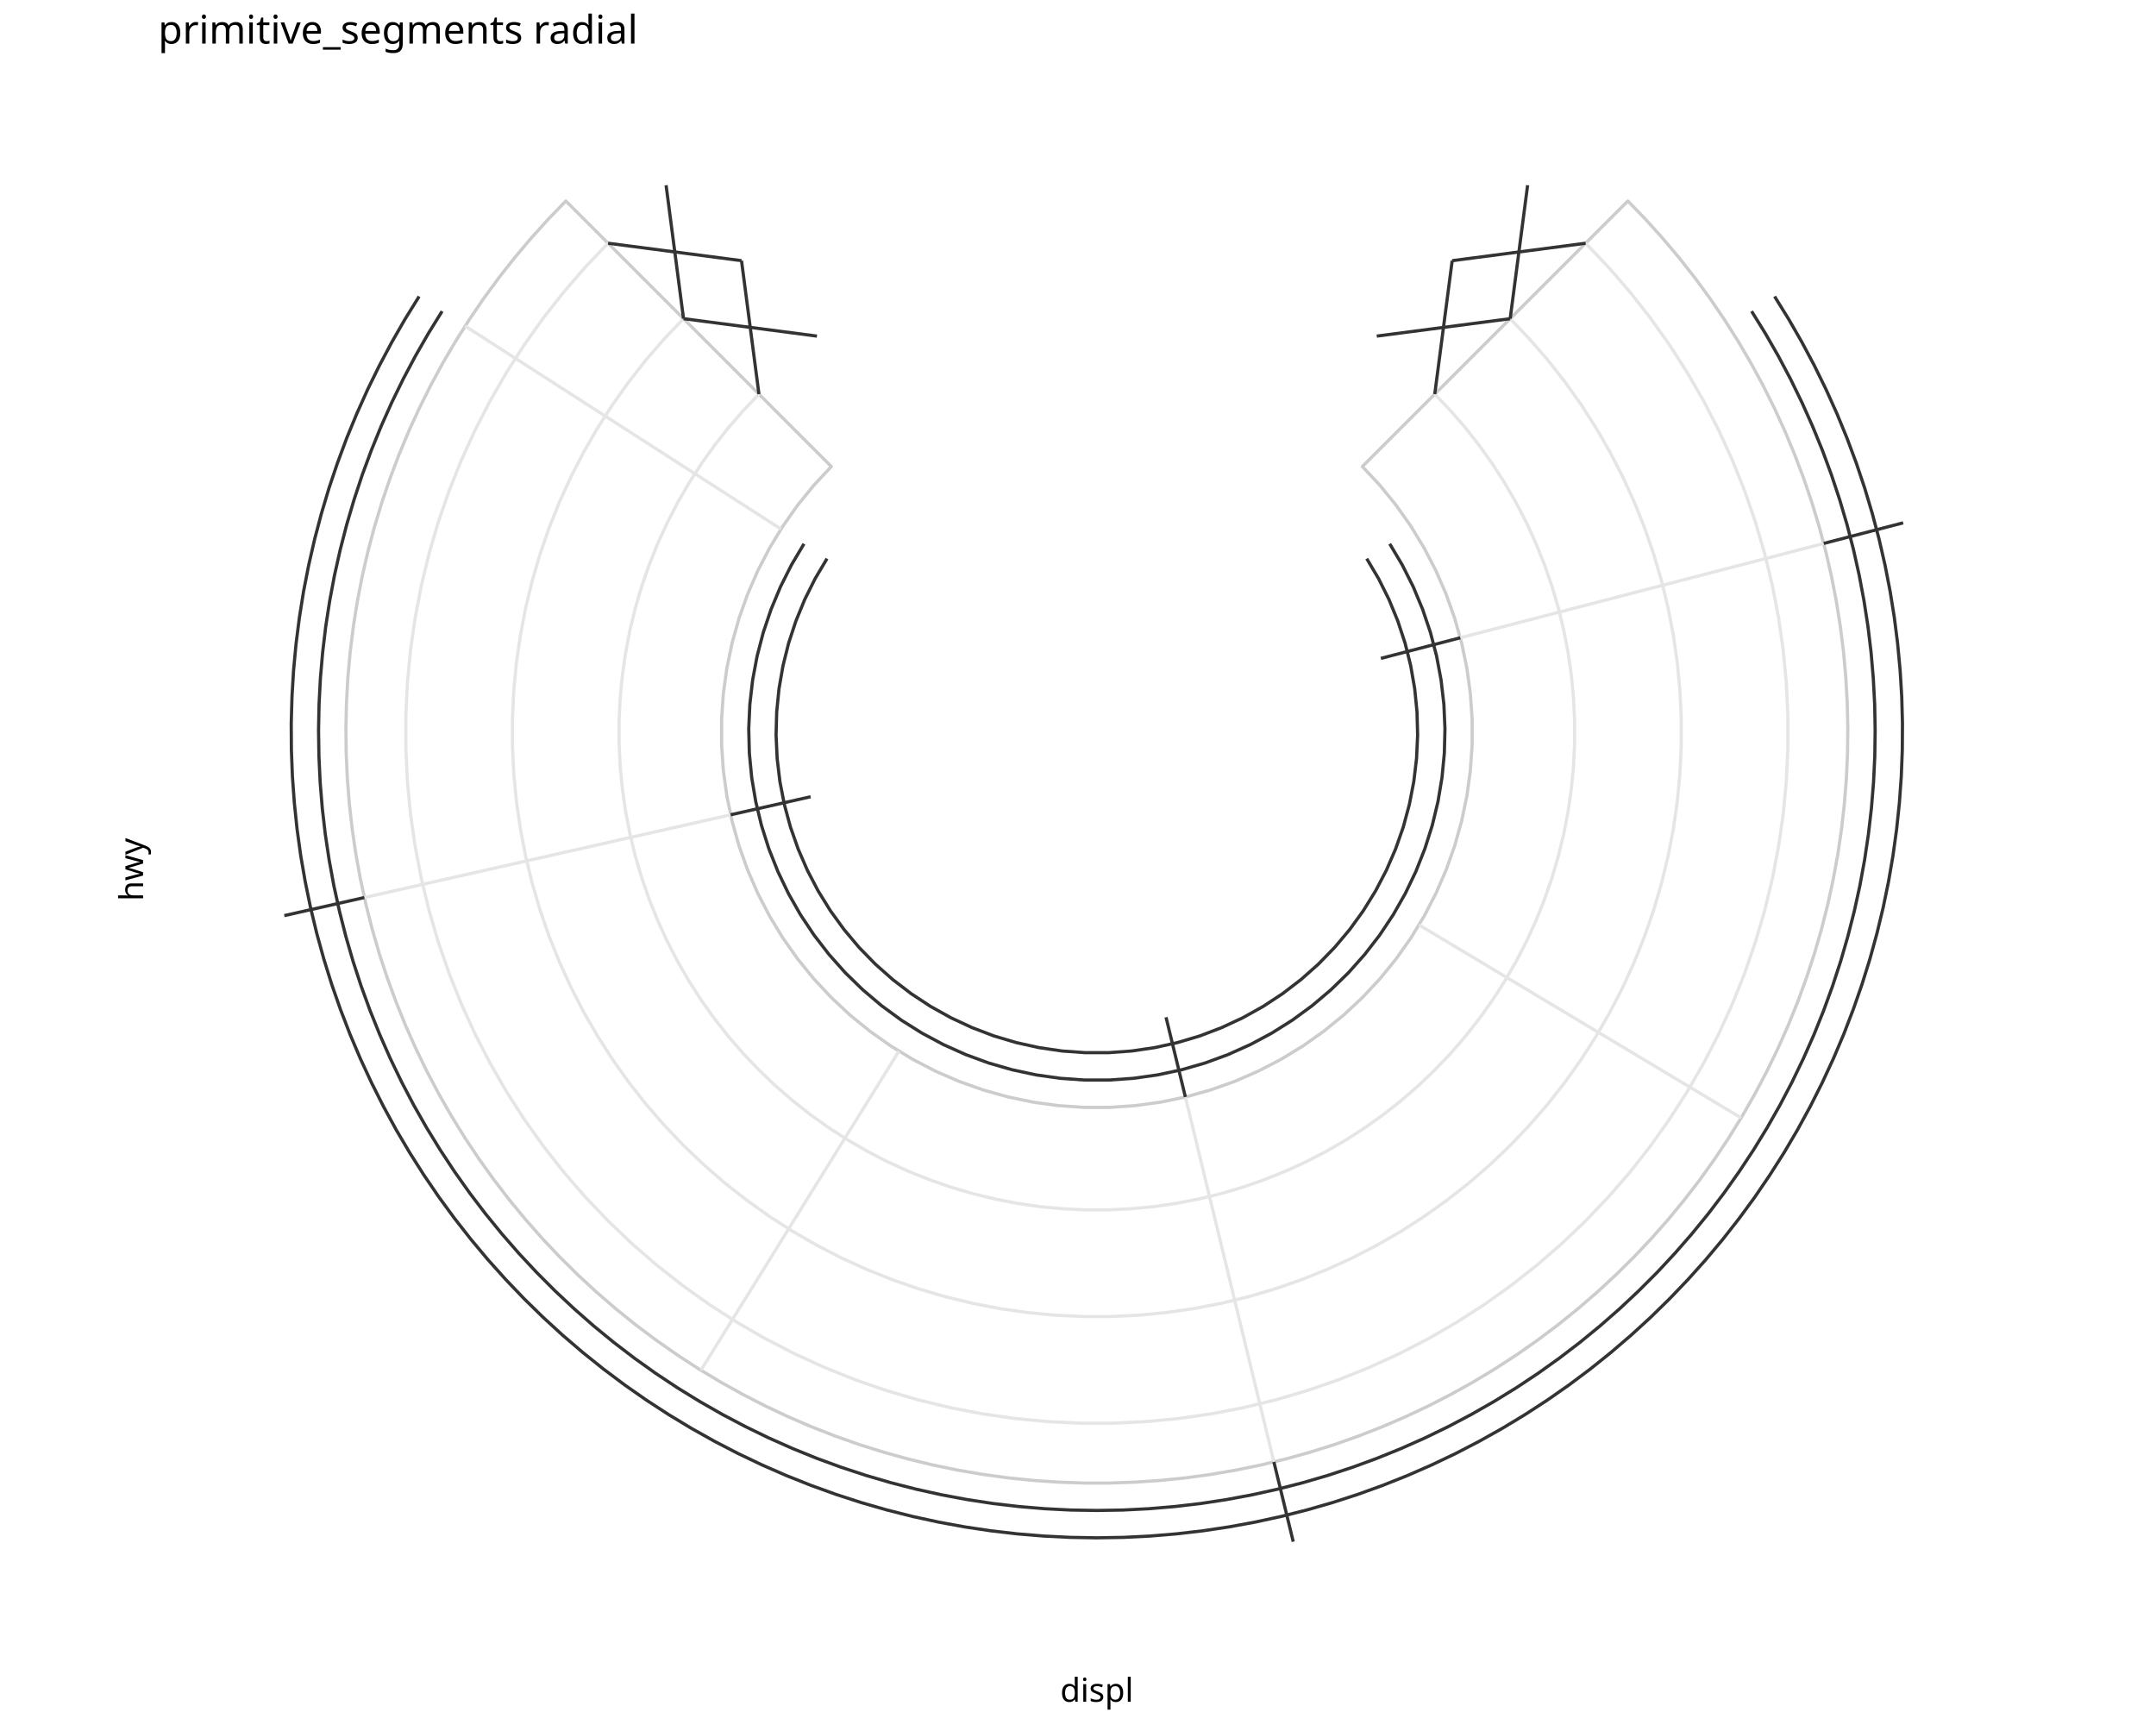
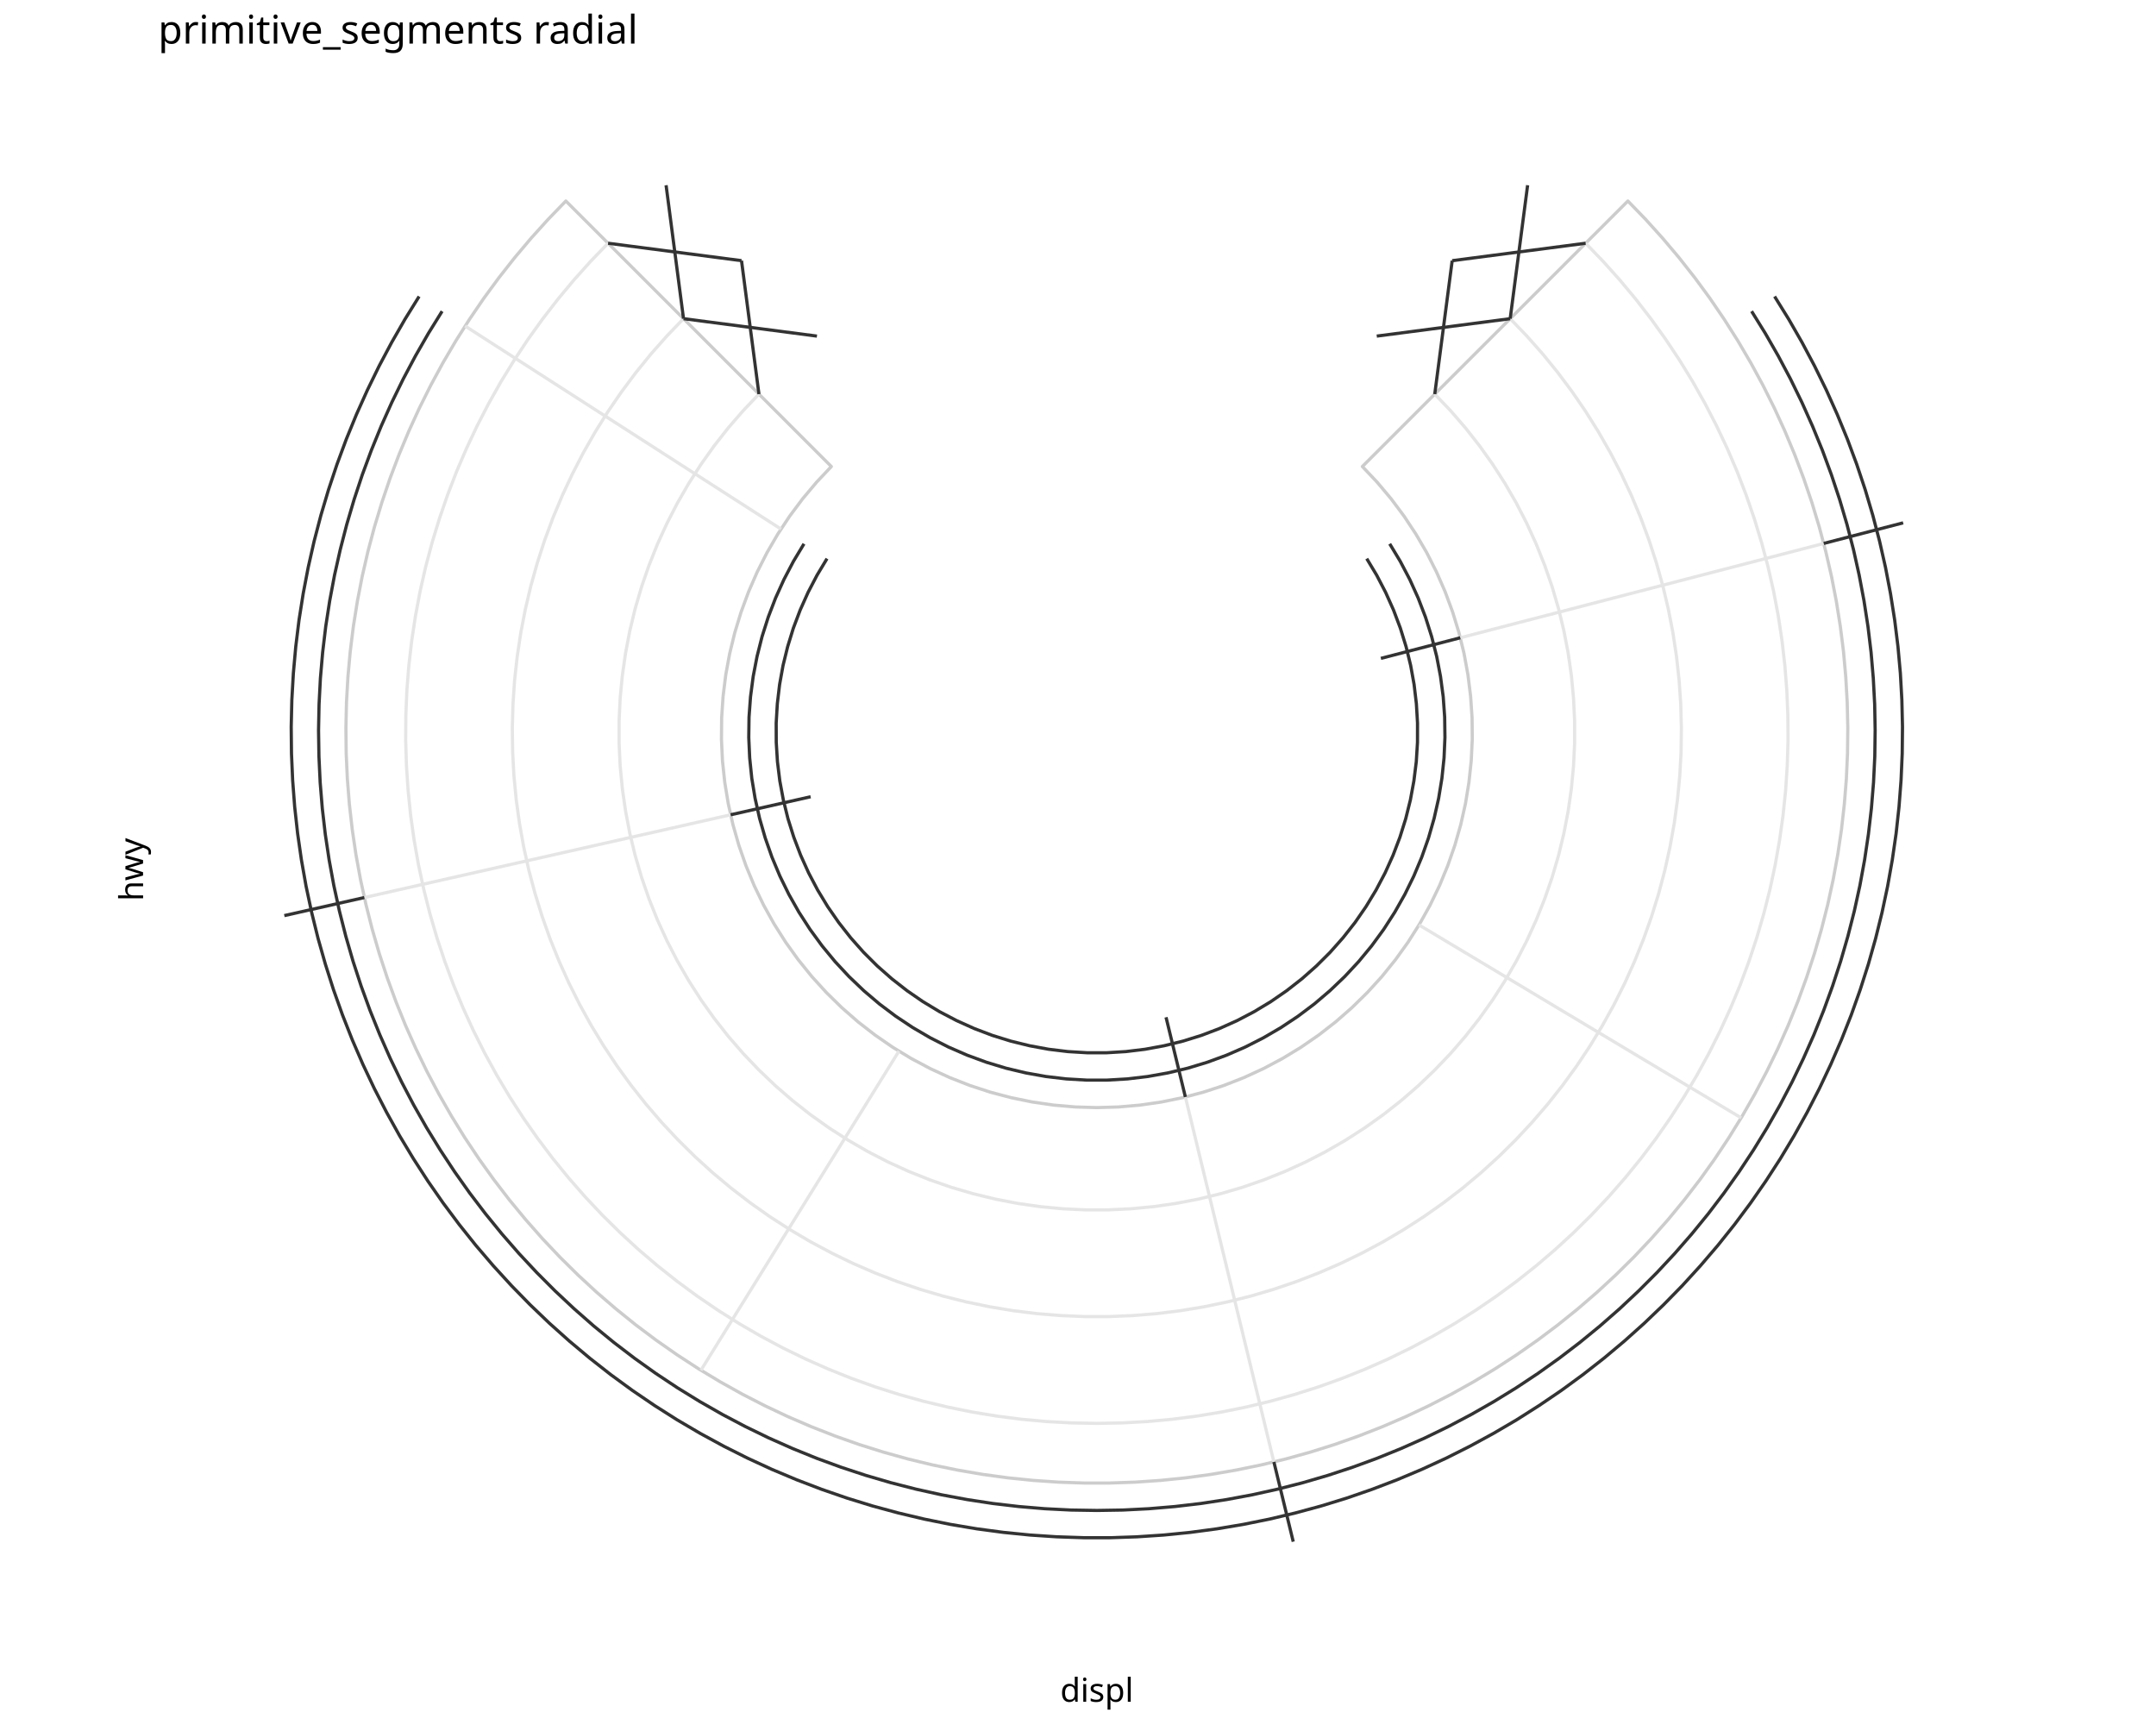
<svg xmlns="http://www.w3.org/2000/svg" class="svglite" data-engine-version="2.0" width="720.00pt" height="576.00pt" viewBox="0 0 720.00 576.00">
  <defs>
    <style type="text/css">
    .svglite line, .svglite polyline, .svglite polygon, .svglite path, .svglite rect, .svglite circle {
      fill: none;
      stroke: #000000;
      stroke-linecap: round;
      stroke-linejoin: round;
      stroke-miterlimit: 10.00;
    }
  </style>
  </defs>
  <rect width="100%" height="100%" style="stroke: none; fill: #FFFFFF;" />
  <defs>
    <clipPath id="cpMC4wMHw3MjAuMDB8MC4wMHw1NzYuMDA=">
      <rect x="0.00" y="0.00" width="720.00" height="576.00" />
    </clipPath>
  </defs>
  <g clip-path="url(#cpMC4wMHw3MjAuMDB8MC4wMHw1NzYuMDA=)">
</g>
  <defs>
    <clipPath id="cpMzQuNzR8Njg1LjI2fDAuMDB8NTc2LjAw">
      <rect x="34.74" y="0.00" width="650.51" height="576.00" />
    </clipPath>
  </defs>
  <g clip-path="url(#cpMzQuNzR8Njg1LjI2fDAuMDB8NTc2LjAw)">
    <rect x="34.74" y="0.00" width="650.51" height="576.00" style="stroke-width: 1.07; stroke: #FFFFFF; fill: #FFFFFF;" />
  </g>
  <g clip-path="url(#cpMC4wMHw3MjAuMDB8MC4wMHw1NzYuMDA=)">
-     <polygon points="188.97,67.12 195.30,73.45 201.63,79.78 207.97,86.12 214.30,92.45 220.63,98.78 226.97,105.12 233.30,111.45 239.63,117.78 245.97,124.12 252.30,130.45 258.63,136.78 264.96,143.12 271.30,149.45 277.63,155.78 271.79,162.04 266.38,168.68 261.45,175.68 257.00,182.99 253.06,190.59 249.65,198.45 246.78,206.51 244.47,214.76 242.73,223.14 241.56,231.62 240.98,240.17 240.98,248.73 241.56,257.27 242.73,265.75 244.47,274.14 246.78,282.38 249.65,290.45 253.06,298.30 257.00,305.90 261.45,313.22 266.38,320.21 271.79,326.86 277.63,333.11 283.89,338.96 290.53,344.36 297.53,349.30 304.84,353.75 312.44,357.69 320.30,361.10 328.36,363.96 336.61,366.27 344.99,368.02 353.47,369.18 362.02,369.77 370.58,369.77 379.12,369.18 387.60,368.02 395.99,366.27 404.23,363.96 412.30,361.10 420.15,357.69 427.75,353.75 435.07,349.30 442.06,344.36 448.70,338.96 454.96,333.11 460.81,326.86 466.21,320.21 471.15,313.22 475.60,305.90 479.54,298.30 482.95,290.45 485.81,282.38 488.12,274.14 489.87,265.75 491.03,257.27 491.62,248.73 491.62,240.17 491.03,231.62 489.87,223.14 488.12,214.76 485.81,206.51 482.95,198.45 479.54,190.59 475.60,182.99 471.15,175.68 466.21,168.68 460.81,162.04 454.96,155.78 461.30,149.45 467.63,143.12 473.96,136.78 480.30,130.45 486.63,124.12 492.96,117.78 499.29,111.45 505.63,105.12 511.96,98.78 518.29,92.45 524.63,86.12 530.96,79.78 537.29,73.45 543.63,67.12 549.54,73.23 555.23,79.54 560.72,86.04 565.97,92.72 571.00,99.57 575.79,106.60 580.35,113.78 584.65,121.11 588.71,128.58 592.51,136.18 596.05,143.91 599.32,151.76 602.33,159.71 605.07,167.76 607.53,175.90 609.71,184.11 611.62,192.40 613.24,200.74 614.58,209.14 615.64,217.58 616.40,226.04 616.88,234.53 617.08,243.03 616.98,251.53 616.60,260.02 615.92,268.50 614.97,276.95 613.72,285.36 612.19,293.72 610.38,302.03 608.29,310.27 605.92,318.43 603.27,326.51 600.36,334.50 597.17,342.38 593.72,350.15 590.00,357.80 586.03,365.31 581.81,372.69 577.34,379.92 572.63,387.00 567.68,393.91 562.49,400.65 557.09,407.21 551.46,413.58 545.62,419.76 539.57,425.74 533.33,431.51 526.89,437.06 520.27,442.40 513.47,447.50 506.51,452.37 499.38,457.01 492.10,461.40 484.67,465.54 477.11,469.42 469.42,473.05 461.61,476.41 453.70,479.51 445.68,482.34 437.57,484.89 429.38,487.17 421.11,489.17 412.79,490.88 404.41,492.32 395.98,493.47 387.53,494.33 379.04,494.91 370.55,495.20 362.05,495.20 353.55,494.91 345.07,494.33 336.61,493.47 328.19,492.32 319.81,490.88 311.48,489.17 303.22,487.17 295.03,484.89 286.92,482.34 278.90,479.51 270.98,476.41 263.17,473.05 255.48,469.42 247.92,465.54 240.50,461.40 233.21,457.01 226.09,452.37 219.12,447.50 212.32,442.40 205.70,437.06 199.26,431.51 193.02,425.74 186.97,419.76 181.13,413.58 175.51,407.21 170.10,400.65 164.92,393.91 159.97,387.00 155.25,379.92 150.78,372.69 146.56,365.31 142.59,357.80 138.88,350.15 135.42,342.38 132.24,334.50 129.32,326.51 126.67,318.43 124.30,310.27 122.21,302.03 120.40,293.72 118.87,285.36 117.63,276.95 116.67,268.50 116.00,260.02 115.61,251.53 115.52,243.03 115.71,234.53 116.19,226.04 116.96,217.58 118.01,209.14 119.35,200.74 120.97,192.40 122.88,184.11 125.06,175.90 127.53,167.76 130.26,159.71 133.27,151.76 136.55,143.91 140.09,136.18 143.89,128.58 147.94,121.11 152.25,113.78 156.80,106.60 161.59,99.57 166.62,92.72 171.88,86.04 177.36,79.54 183.06,73.23 " style="stroke-width: 1.07; stroke: #CCCCCC; fill: none;" />
-     <polyline points="487.67,212.96 609.04,181.46 " style="stroke-width: 1.07; stroke: #E5E5E5; stroke-linecap: butt;" />
-     <polyline points="473.88,308.86 581.47,373.27 " style="stroke-width: 1.07; stroke: #E5E5E5; stroke-linecap: butt;" />
-     <polyline points="395.86,366.30 425.42,488.16 " style="stroke-width: 1.07; stroke: #E5E5E5; stroke-linecap: butt;" />
-     <polyline points="300.19,351.00 234.08,457.54 " style="stroke-width: 1.07; stroke: #E5E5E5; stroke-linecap: butt;" />
-     <polyline points="243.99,272.07 121.67,299.70 " style="stroke-width: 1.07; stroke: #E5E5E5; stroke-linecap: butt;" />
-     <polyline points="260.81,176.66 155.32,108.86 " style="stroke-width: 1.07; stroke: #E5E5E5; stroke-linecap: butt;" />
+     <polygon points="188.97,67.12 197.03,75.18 205.09,83.24 213.15,91.30 221.21,99.36 229.27,107.42 237.33,115.48 245.39,123.54 253.45,131.60 261.51,139.66 269.57,147.72 277.63,155.78 272.69,161.02 268.05,166.54 263.74,172.31 259.76,178.32 256.14,184.54 252.88,190.97 250.00,197.57 247.50,204.33 245.39,211.22 243.68,218.22 242.37,225.31 241.48,232.46 241.00,239.64 240.93,246.85 241.27,254.05 242.03,261.21 243.20,268.32 244.77,275.35 246.75,282.28 249.12,289.08 251.88,295.74 255.01,302.23 258.51,308.52 262.37,314.61 266.57,320.46 271.10,326.07 275.95,331.40 281.09,336.44 286.52,341.19 292.21,345.61 298.14,349.70 304.30,353.44 310.66,356.82 317.20,359.83 323.91,362.46 330.76,364.70 337.73,366.54 344.79,367.98 351.92,369.01 359.09,369.63 366.30,369.84 373.50,369.63 380.68,369.01 387.81,367.98 394.87,366.54 401.83,364.70 408.68,362.46 415.39,359.83 421.94,356.82 428.30,353.44 434.46,349.70 440.39,345.61 446.08,341.19 451.50,336.44 456.64,331.40 461.49,326.07 466.02,320.46 470.22,314.61 474.08,308.52 477.58,302.23 480.72,295.74 483.47,289.08 485.84,282.28 487.82,275.35 489.40,268.32 490.56,261.21 491.32,254.05 491.67,246.85 491.60,239.64 491.11,232.46 490.22,225.31 488.92,218.22 487.21,211.22 485.10,204.33 482.60,197.57 479.71,190.97 476.46,184.54 472.83,178.32 468.86,172.31 464.55,166.54 459.91,161.02 454.96,155.78 463.02,147.72 471.08,139.66 479.14,131.60 487.20,123.54 495.26,115.48 503.33,107.42 511.39,99.36 519.45,91.30 527.51,83.24 535.57,75.18 543.63,67.12 549.54,73.23 555.23,79.54 560.72,86.04 565.97,92.72 571.00,99.57 575.79,106.60 580.35,113.78 584.65,121.11 588.71,128.58 592.51,136.18 596.05,143.91 599.32,151.76 602.33,159.71 605.07,167.76 607.53,175.90 609.71,184.11 611.62,192.40 613.24,200.74 614.58,209.14 615.64,217.58 616.40,226.04 616.88,234.53 617.08,243.03 616.98,251.53 616.60,260.02 615.92,268.50 614.97,276.95 613.72,285.36 612.19,293.72 610.38,302.03 608.29,310.27 605.92,318.43 603.27,326.51 600.36,334.50 597.17,342.38 593.72,350.15 590.00,357.80 586.03,365.31 581.81,372.69 577.34,379.92 572.63,387.00 567.68,393.91 562.49,400.65 557.09,407.21 551.46,413.58 545.62,419.76 539.57,425.74 533.33,431.51 526.89,437.06 520.27,442.40 513.47,447.50 506.51,452.37 499.38,457.01 492.10,461.40 484.67,465.54 477.11,469.42 469.42,473.05 461.61,476.41 453.70,479.51 445.68,482.34 437.57,484.89 429.38,487.17 421.11,489.17 412.79,490.88 404.41,492.32 395.98,493.47 387.53,494.33 379.04,494.91 370.55,495.20 362.05,495.20 353.55,494.91 345.07,494.33 336.61,493.47 328.19,492.32 319.81,490.88 311.48,489.17 303.22,487.17 295.03,484.89 286.92,482.34 278.90,479.51 270.98,476.41 263.17,473.05 255.48,469.42 247.92,465.54 240.50,461.40 233.21,457.01 226.09,452.37 219.12,447.50 212.32,442.40 205.70,437.06 199.26,431.51 193.02,425.74 186.97,419.76 181.13,413.58 175.51,407.21 170.10,400.65 164.92,393.91 159.97,387.00 155.25,379.92 150.78,372.69 146.56,365.31 142.59,357.80 138.88,350.15 135.42,342.38 132.24,334.50 129.32,326.51 126.67,318.43 124.30,310.27 122.21,302.03 120.40,293.72 118.87,285.36 117.63,276.95 116.67,268.50 116.00,260.02 115.61,251.53 115.52,243.03 115.71,234.53 116.19,226.04 116.96,217.58 118.01,209.14 119.35,200.74 120.97,192.40 122.88,184.11 125.06,175.90 127.53,167.76 130.26,159.71 133.27,151.76 136.55,143.91 140.09,136.18 143.89,128.58 147.94,121.11 152.25,113.78 156.80,106.60 161.59,99.57 166.62,92.72 171.88,86.04 177.36,79.54 183.06,73.23 " style="stroke-width: 1.07; stroke: #CCCCCC; fill: none;" />
    <polyline points="479.14,131.60 484.39,137.10 489.36,142.84 494.05,148.81 498.46,155.00 502.57,161.39 506.37,167.96 509.85,174.72 513.00,181.62 515.82,188.68 518.31,195.85 520.45,203.14 522.24,210.52 523.68,217.98 524.76,225.50 525.48,233.06 525.84,240.65 525.84,248.25 525.48,255.83 524.76,263.39 523.68,270.91 522.24,278.37 520.45,285.75 518.31,293.04 515.82,300.22 513.00,307.27 509.85,314.18 506.37,320.93 502.57,327.51 498.46,333.90 494.05,340.09 489.36,346.06 484.39,351.80 479.14,357.29 473.65,362.54 467.91,367.51 461.94,372.21 455.75,376.61 449.36,380.72 442.78,384.52 436.03,388.00 429.12,391.15 422.07,393.97 414.89,396.46 407.60,398.60 400.22,400.39 392.76,401.83 385.24,402.91 377.68,403.63 370.09,403.99 362.50,403.99 354.91,403.63 347.35,402.91 339.83,401.83 332.37,400.39 324.99,398.60 317.70,396.46 310.53,393.97 303.47,391.15 296.56,388.00 289.81,384.52 283.24,380.72 276.85,376.61 270.66,372.21 264.69,367.51 258.95,362.54 253.45,357.29 248.21,351.80 243.23,346.06 238.54,340.09 234.13,333.90 230.03,327.51 226.23,320.93 222.75,314.18 219.59,307.27 216.77,300.22 214.28,293.04 212.14,285.75 210.35,278.37 208.92,270.91 207.84,263.39 207.11,255.83 206.75,248.25 206.75,240.65 207.11,233.06 207.84,225.50 208.92,217.98 210.35,210.52 212.14,203.14 214.28,195.85 216.77,188.68 219.59,181.62 222.75,174.72 226.23,167.96 230.03,161.39 234.13,155.00 238.54,148.81 243.23,142.84 248.21,137.10 253.45,131.60 " style="stroke-width: 1.07; stroke: #E5E5E5; stroke-linecap: butt;" />
-     <polyline points="504.33,106.41 510.74,113.14 516.83,120.16 522.57,127.46 527.96,135.03 532.99,142.85 537.63,150.89 541.89,159.15 545.75,167.60 549.20,176.23 552.24,185.01 554.86,193.92 557.05,202.95 558.81,212.08 560.13,221.27 561.01,230.52 561.45,239.80 561.45,249.09 561.01,258.37 560.13,267.62 558.81,276.82 557.05,285.94 554.86,294.97 552.24,303.89 549.20,312.67 545.75,321.29 541.89,329.74 537.63,338.00 532.99,346.05 527.96,353.87 522.57,361.43 516.83,368.74 510.74,375.76 504.33,382.48 497.61,388.89 490.59,394.98 483.28,400.72 475.71,406.11 467.90,411.14 459.85,415.78 451.59,420.04 443.14,423.90 434.52,427.35 425.74,430.39 416.82,433.01 407.79,435.20 398.67,436.96 389.47,438.28 380.22,439.16 370.94,439.60 361.65,439.60 352.37,439.16 343.12,438.28 333.92,436.96 324.80,435.20 315.77,433.01 306.86,430.39 298.08,427.35 289.45,423.90 281.00,420.04 272.74,415.78 264.69,411.14 256.88,406.11 249.31,400.72 242.01,394.98 234.99,388.89 228.26,382.48 221.85,375.76 215.76,368.74 210.02,361.43 204.63,353.87 199.61,346.05 194.96,338.00 190.71,329.74 186.85,321.29 183.39,312.67 180.35,303.89 177.74,294.97 175.55,285.94 173.79,276.82 172.46,267.62 171.58,258.37 171.14,249.09 171.14,239.80 171.58,230.52 172.46,221.27 173.79,212.08 175.55,202.95 177.74,193.92 180.35,185.01 183.39,176.23 186.85,167.60 190.71,159.15 194.96,150.89 199.61,142.85 204.63,135.03 210.02,127.46 215.76,120.16 221.85,113.14 228.26,106.41 " style="stroke-width: 1.07; stroke: #E5E5E5; stroke-linecap: butt;" />
-     <polyline points="529.52,81.22 537.10,89.17 544.30,97.48 551.09,106.11 557.46,115.06 563.40,124.30 568.90,133.82 573.93,143.59 578.49,153.58 582.58,163.78 586.17,174.16 589.27,184.70 591.86,195.38 593.94,206.17 595.50,217.04 596.54,227.98 597.07,238.95 597.07,249.94 596.54,260.91 595.50,271.85 593.94,282.73 591.86,293.51 589.27,304.19 586.17,314.73 582.58,325.12 578.49,335.32 573.93,345.31 568.90,355.07 563.40,364.59 557.46,373.83 551.09,382.78 544.30,391.42 537.10,399.72 529.52,407.67 521.57,415.25 513.27,422.45 504.63,429.24 495.68,435.61 486.44,441.55 476.92,447.05 467.16,452.08 457.17,456.64 446.97,460.73 436.58,464.32 426.04,467.42 415.36,470.01 404.58,472.09 393.70,473.65 382.76,474.69 371.79,475.22 360.80,475.22 349.83,474.69 338.89,473.65 328.02,472.09 317.23,470.01 306.55,467.42 296.01,464.32 285.63,460.73 275.43,456.64 265.43,452.08 255.67,447.05 246.15,441.55 236.91,435.61 227.96,429.24 219.33,422.45 211.02,415.25 203.07,407.67 195.49,399.72 188.30,391.42 181.50,382.78 175.13,373.83 169.19,364.59 163.70,355.07 158.66,345.31 154.10,335.32 150.02,325.12 146.42,314.73 143.33,304.19 140.74,293.51 138.66,282.73 137.09,271.85 136.05,260.91 135.53,249.94 135.53,238.95 136.05,227.98 137.09,217.04 138.66,206.17 140.74,195.38 143.33,184.70 146.42,174.16 150.02,163.78 154.10,153.58 158.66,143.59 163.70,133.82 169.19,124.30 175.13,115.06 181.50,106.11 188.30,97.48 195.49,89.17 203.07,81.22 " style="stroke-width: 1.07; stroke: #E5E5E5; stroke-linecap: butt;" />
+     <polyline points="504.33,106.41 509.87,112.18 515.17,118.17 520.22,124.38 525.01,130.79 529.53,137.38 533.78,144.16 537.75,151.10 541.43,158.21 544.81,165.45 547.90,172.83 550.68,180.33 553.15,187.94 555.31,195.64 557.15,203.43 558.67,211.28 559.87,219.19 560.74,227.14 561.29,235.12 561.50,243.11 561.40,251.11 560.96,259.10 560.19,267.06 559.11,274.99 557.69,282.86 555.96,290.67 553.91,298.40 551.54,306.04 548.86,313.57 545.87,321.00 542.59,328.29 539.01,335.44 535.13,342.44 530.98,349.27 526.54,355.93 521.84,362.40 516.88,368.67 511.66,374.74 506.21,380.58 500.51,386.20 494.59,391.58 488.46,396.71 482.12,401.59 475.58,406.20 468.86,410.54 461.97,414.61 454.92,418.38 447.72,421.87 440.39,425.05 432.92,427.94 425.35,430.51 417.68,432.78 409.92,434.72 402.09,436.35 394.20,437.66 386.26,438.64 378.29,439.29 370.30,439.62 362.30,439.62 354.31,439.29 346.33,438.64 338.40,437.66 330.50,436.35 322.67,434.72 314.91,432.78 307.24,430.51 299.67,427.94 292.21,425.05 284.87,421.87 277.67,418.38 270.62,414.61 263.73,410.54 257.01,406.20 250.48,401.59 244.14,396.71 238.00,391.58 232.08,386.20 226.39,380.58 220.93,374.74 215.71,368.67 210.75,362.40 206.05,355.93 201.62,349.27 197.46,342.44 193.59,335.44 190.01,328.29 186.72,321.00 183.73,313.57 181.06,306.04 178.69,298.40 176.63,290.67 174.90,282.86 173.49,274.99 172.40,267.06 171.63,259.10 171.20,251.11 171.09,243.11 171.31,235.12 171.85,227.14 172.73,219.19 173.92,211.28 175.44,203.43 177.28,195.64 179.44,187.94 181.91,180.33 184.69,172.83 187.78,165.45 191.17,158.21 194.85,151.10 198.81,144.16 203.06,137.38 207.59,130.79 212.38,124.38 217.42,118.17 222.72,112.18 228.26,106.41 " style="stroke-width: 1.07; stroke: #E5E5E5; stroke-linecap: butt;" />
+     <polyline points="529.52,81.22 535.33,87.24 540.92,93.47 546.27,99.90 551.39,106.52 556.27,113.32 560.90,120.29 565.27,127.42 569.38,134.71 573.22,142.14 576.80,149.71 580.09,157.40 583.10,165.21 585.83,173.12 588.27,181.12 590.42,189.20 592.28,197.36 593.84,205.58 595.10,213.86 596.05,222.17 596.71,230.51 597.06,238.87 597.12,247.24 596.86,255.60 596.31,263.95 595.45,272.27 594.29,280.56 592.83,288.80 591.08,296.98 589.02,305.09 586.68,313.12 584.05,321.06 581.13,328.90 577.92,336.63 574.44,344.24 570.69,351.72 566.67,359.06 562.38,366.25 557.84,373.27 553.05,380.13 548.01,386.81 542.73,393.30 537.22,399.60 531.48,405.69 525.53,411.57 519.37,417.23 513.01,422.66 506.45,427.86 499.71,432.82 492.80,437.53 485.72,441.99 478.48,446.19 471.09,450.12 463.57,453.79 455.92,457.17 448.15,460.28 440.28,463.11 432.30,465.64 424.24,467.89 416.11,469.84 407.91,471.50 399.65,472.86 391.35,473.92 383.02,474.68 374.66,475.13 366.30,475.28 357.93,475.13 349.58,474.68 341.24,473.92 332.94,472.86 324.69,471.50 316.49,469.84 308.35,467.89 300.29,465.64 292.32,463.11 284.44,460.28 276.67,457.17 269.02,453.79 261.50,450.12 254.11,446.19 246.88,441.99 239.80,437.53 232.88,432.82 226.14,427.86 219.59,422.66 213.22,417.23 207.06,411.57 201.11,405.69 195.38,399.60 189.87,393.30 184.59,386.81 179.55,380.13 174.75,373.27 170.21,366.25 165.92,359.06 161.90,351.72 158.15,344.24 154.67,336.63 151.47,328.90 148.55,321.06 145.91,313.12 143.57,305.09 141.52,296.98 139.76,288.80 138.30,280.56 137.14,272.27 136.29,263.95 135.73,255.60 135.48,247.24 135.53,238.87 135.88,230.51 136.54,222.17 137.50,213.86 138.76,205.58 140.31,197.36 142.17,189.20 144.32,181.12 146.76,173.12 149.49,165.21 152.50,157.40 155.80,149.71 159.37,142.14 163.21,134.71 167.32,127.42 171.70,120.29 176.32,113.32 181.20,106.52 186.32,99.90 191.68,93.47 197.26,87.24 203.07,81.22 " style="stroke-width: 1.07; stroke: #E5E5E5; stroke-linecap: butt;" />
+     <polyline points="487.67,212.96 498.70,210.09 509.74,207.23 520.77,204.37 531.81,201.50 542.84,198.64 553.87,195.78 564.91,192.91 575.94,190.05 586.97,187.19 598.01,184.33 609.04,181.46 " style="stroke-width: 1.07; stroke: #E5E5E5; stroke-linecap: butt;" />
+     <polyline points="473.88,308.86 483.66,314.71 493.44,320.57 503.22,326.42 513.00,332.28 522.78,338.14 532.56,343.99 542.34,349.85 552.12,355.70 561.90,361.56 571.68,367.41 581.47,373.27 " style="stroke-width: 1.07; stroke: #E5E5E5; stroke-linecap: butt;" />
+     <polyline points="395.86,366.30 398.55,377.38 401.23,388.46 403.92,399.54 406.61,410.62 409.30,421.69 411.98,432.77 414.67,443.85 417.36,454.93 420.05,466.01 422.73,477.08 425.42,488.16 " style="stroke-width: 1.07; stroke: #E5E5E5; stroke-linecap: butt;" />
+     <polyline points="300.19,351.00 294.18,360.68 288.17,370.37 282.16,380.05 276.15,389.74 270.14,399.43 264.13,409.11 258.12,418.80 252.11,428.49 246.10,438.17 240.09,447.86 234.08,457.54 " style="stroke-width: 1.07; stroke: #E5E5E5; stroke-linecap: butt;" />
+     <polyline points="243.99,272.07 232.87,274.58 221.75,277.10 210.63,279.61 199.51,282.12 188.39,284.63 177.27,287.14 166.15,289.65 155.03,292.16 143.91,294.67 132.79,297.19 121.67,299.70 " style="stroke-width: 1.07; stroke: #E5E5E5; stroke-linecap: butt;" />
+     <polyline points="260.81,176.66 251.22,170.49 241.63,164.33 232.04,158.17 222.45,152.00 212.86,145.84 203.27,139.68 193.68,133.51 184.09,127.35 174.50,121.19 164.91,115.03 155.32,108.86 " style="stroke-width: 1.07; stroke: #E5E5E5; stroke-linecap: butt;" />
    <polyline points="609.04,181.46 635.56,174.58 " style="stroke-width: 1.07; stroke: #333333; stroke-linecap: butt;" />
    <polyline points="425.42,488.16 431.88,514.79 " style="stroke-width: 1.07; stroke: #333333; stroke-linecap: butt;" />
    <polyline points="121.67,299.70 94.95,305.73 " style="stroke-width: 1.07; stroke: #333333; stroke-linecap: butt;" />
    <polyline points="584.95,103.93 589.53,111.32 593.86,118.87 597.94,126.55 601.75,134.37 605.30,142.31 608.59,150.36 611.60,158.52 614.34,166.78 616.80,175.12 618.98,183.55 620.87,192.03 622.48,200.58 623.81,209.18 624.85,217.82 625.59,226.48 626.05,235.17 626.21,243.87 626.09,252.56 625.67,261.25 624.96,269.92 623.96,278.56 622.68,287.17 621.11,295.72 619.25,304.22 617.10,312.65 614.68,321.01 611.98,329.27 609.00,337.45 605.76,345.52 602.24,353.47 598.46,361.31 594.42,369.01 590.12,376.58 585.58,383.99 580.78,391.25 575.75,398.35 570.49,405.27 564.99,412.01 559.27,418.57 553.34,424.93 547.19,431.08 540.85,437.03 534.30,442.77 527.57,448.28 520.66,453.56 513.58,458.61 506.33,463.42 498.92,467.98 491.37,472.29 483.68,476.35 475.85,480.15 467.90,483.68 459.84,486.95 451.67,489.94 443.41,492.66 435.06,495.10 426.63,497.26 418.14,499.14 409.59,500.73 400.99,502.04 392.35,503.05 383.68,503.78 374.99,504.22 366.30,504.36 357.60,504.22 348.91,503.78 340.24,503.05 331.60,502.04 323.00,500.73 314.45,499.14 305.96,497.26 297.53,495.10 289.18,492.66 280.92,489.94 272.75,486.95 264.69,483.68 256.74,480.15 248.92,476.35 241.22,472.29 233.67,467.98 226.26,463.42 219.01,458.61 211.93,453.56 205.02,448.28 198.29,442.77 191.75,437.03 185.40,431.08 179.26,424.93 173.32,418.57 167.60,412.01 162.11,405.27 156.84,398.35 151.81,391.25 147.02,383.99 142.47,376.58 138.17,369.01 134.13,361.31 130.35,353.47 126.84,345.52 123.59,337.45 120.61,329.27 117.91,321.01 115.49,312.65 113.35,304.22 111.49,295.72 109.92,287.17 108.63,278.56 107.63,269.92 106.92,261.25 106.51,252.56 106.38,243.87 106.55,235.17 107.00,226.48 107.75,217.82 108.78,209.18 110.11,200.58 111.72,192.03 113.62,183.55 115.80,175.12 118.26,166.78 120.99,158.52 124.01,150.36 127.29,142.31 130.84,134.37 134.66,126.55 138.73,118.87 143.06,111.32 147.64,103.93 " style="stroke-width: 1.07; stroke: #333333; stroke-linecap: butt;" />
-     <polyline points="592.63,98.99 597.30,106.52 601.72,114.21 605.89,122.04 609.79,130.00 613.43,138.08 616.80,146.28 619.90,154.59 622.72,162.99 625.26,171.49 627.53,180.06 629.51,188.70 631.20,197.40 632.61,206.16 633.72,214.95 634.55,223.78 635.09,232.63 635.33,241.49 635.28,250.36 634.94,259.22 634.31,268.06 633.38,276.88 632.17,285.66 630.67,294.40 628.88,303.08 626.80,311.70 624.45,320.25 621.81,328.71 618.89,337.08 615.71,345.36 612.25,353.52 608.52,361.56 604.53,369.48 600.28,377.26 595.78,384.90 591.02,392.38 586.03,399.71 580.79,406.86 575.32,413.84 569.63,420.64 563.71,427.24 557.58,433.65 551.25,439.85 544.71,445.83 537.98,451.60 531.06,457.15 523.96,462.46 516.69,467.54 509.26,472.37 501.67,476.96 493.94,481.29 486.07,485.37 478.06,489.18 469.94,492.73 461.70,496.01 453.36,499.02 444.93,501.75 436.41,504.20 427.81,506.37 419.15,508.25 410.43,509.85 401.66,511.16 392.85,512.18 384.02,512.91 375.16,513.35 366.30,513.50 357.43,513.35 348.58,512.91 339.74,512.18 330.93,511.16 322.17,509.85 313.45,508.25 304.78,506.37 296.19,504.20 287.67,501.75 279.23,499.02 270.89,496.01 262.65,492.73 254.53,489.18 246.53,485.37 238.65,481.29 230.92,476.96 223.33,472.37 215.90,467.54 208.63,462.46 201.54,457.15 194.62,451.60 187.88,445.83 181.35,439.85 175.01,433.65 168.88,427.24 162.96,420.64 157.27,413.84 151.80,406.86 146.57,399.71 141.57,392.38 136.82,384.90 132.31,377.26 128.07,369.48 124.08,361.56 120.35,353.52 116.89,345.36 113.70,337.08 110.78,328.71 108.15,320.25 105.79,311.70 103.71,303.08 101.93,294.40 100.42,285.66 99.21,276.88 98.29,268.06 97.65,259.22 97.31,250.36 97.26,241.49 97.51,232.63 98.04,223.78 98.87,214.95 99.99,206.16 101.39,197.40 103.09,188.70 105.07,180.06 107.33,171.49 109.87,162.99 112.70,154.59 115.79,146.28 119.17,138.08 122.80,130.00 126.71,122.04 130.87,114.21 135.29,106.52 139.96,98.99 " style="stroke-width: 1.07; stroke: #333333; stroke-linecap: butt;" />
+     <polyline points="592.63,98.99 597.34,106.58 601.79,114.33 605.98,122.22 609.91,130.25 613.56,138.40 616.95,146.67 620.06,155.04 622.89,163.52 625.43,172.08 627.69,180.73 629.66,189.44 631.34,198.22 632.73,207.04 633.83,215.91 634.63,224.81 635.13,233.73 635.34,242.66 635.25,251.59 634.86,260.52 634.18,269.43 633.21,278.31 631.93,287.15 630.37,295.95 628.51,304.69 626.37,313.36 623.94,321.96 621.22,330.47 618.23,338.89 614.95,347.20 611.40,355.40 607.58,363.48 603.50,371.42 599.15,379.23 594.55,386.89 589.69,394.39 584.59,401.72 579.25,408.88 573.67,415.86 567.86,422.65 561.84,429.25 555.59,435.64 549.14,441.82 542.49,447.78 535.64,453.52 528.60,459.03 521.39,464.30 514.00,469.32 506.46,474.11 498.75,478.63 490.90,482.90 482.92,486.91 474.80,490.65 466.57,494.11 458.22,497.30 449.78,500.22 441.24,502.85 432.62,505.19 423.92,507.25 415.17,509.02 406.35,510.50 397.50,511.68 388.61,512.57 379.69,513.16 370.76,513.46 361.83,513.46 352.90,513.16 343.99,512.57 335.09,511.68 326.24,510.50 317.43,509.02 308.67,507.25 299.98,505.19 291.35,502.85 282.82,500.22 274.37,497.30 266.03,494.11 257.79,490.65 249.68,486.91 241.69,482.90 233.84,478.63 226.14,474.11 218.59,469.32 211.21,464.30 203.99,459.03 196.96,453.52 190.11,447.78 183.45,441.82 177.00,435.64 170.76,429.25 164.73,422.65 158.92,415.86 153.35,408.88 148.00,401.72 142.90,394.39 138.05,386.89 133.44,379.23 129.10,371.42 125.01,363.48 121.19,355.40 117.64,347.20 114.37,338.89 111.37,330.47 108.66,321.96 106.22,313.36 104.08,304.69 102.22,295.95 100.66,287.15 99.39,278.31 98.41,269.43 97.73,260.52 97.34,251.59 97.25,242.66 97.46,233.73 97.97,224.81 98.77,215.91 99.86,207.04 101.25,198.22 102.93,189.44 104.90,180.73 107.16,172.08 109.71,163.52 112.54,155.04 115.64,146.67 119.03,138.40 122.69,130.25 126.61,122.22 130.80,114.33 135.25,106.58 139.96,98.99 " style="stroke-width: 1.07; stroke: #333333; stroke-linecap: butt;" />
    <polyline points="487.67,212.96 461.15,219.84 " style="stroke-width: 1.07; stroke: #333333; stroke-linecap: butt;" />
    <polyline points="395.86,366.30 389.40,339.68 " style="stroke-width: 1.07; stroke: #333333; stroke-linecap: butt;" />
    <polyline points="243.99,272.07 270.71,266.04 " style="stroke-width: 1.07; stroke: #333333; stroke-linecap: butt;" />
-     <polyline points="464.10,181.59 468.27,188.61 471.94,195.90 475.08,203.44 477.69,211.17 479.75,219.07 481.25,227.09 482.19,235.20 482.55,243.36 482.34,251.52 481.56,259.64 480.21,267.70 478.30,275.63 475.83,283.41 472.83,291.00 469.30,298.36 465.26,305.46 460.74,312.25 455.74,318.71 450.31,324.81 444.47,330.50 438.23,335.78 431.65,340.60 424.74,344.95 417.54,348.80 410.09,352.14 402.43,354.95 394.59,357.21 386.60,358.92 378.52,360.06 370.38,360.64 362.22,360.64 354.07,360.06 345.99,358.92 338.01,357.21 330.16,354.95 322.50,352.14 315.05,348.80 307.85,344.95 300.94,340.60 294.36,335.78 288.13,330.50 282.28,324.81 276.85,318.71 271.86,312.25 267.33,305.46 263.30,298.36 259.77,291.00 256.76,283.41 254.30,275.63 252.39,267.70 251.03,259.64 250.25,251.52 250.04,243.36 250.41,235.20 251.34,227.09 252.84,219.07 254.90,211.17 257.51,203.44 260.66,195.90 264.32,188.61 268.49,181.59 " style="stroke-width: 1.07; stroke: #333333; stroke-linecap: butt;" />
-     <polyline points="456.42,186.53 460.38,193.22 463.85,200.18 466.80,207.37 469.23,214.76 471.11,222.31 472.44,229.97 473.21,237.71 473.42,245.48 473.06,253.25 472.14,260.98 470.66,268.61 468.64,276.12 466.07,283.46 462.98,290.59 459.37,297.49 455.28,304.10 450.72,310.40 445.71,316.35 440.29,321.92 434.47,327.08 428.30,331.81 421.79,336.08 415.00,339.86 407.95,343.14 400.68,345.91 393.23,348.13 385.64,349.81 377.94,350.94 370.19,351.50 362.41,351.50 354.65,350.94 346.96,349.81 339.36,348.13 331.91,345.91 324.64,343.14 317.59,339.86 310.80,336.08 304.30,331.81 298.12,327.08 292.31,321.92 286.88,316.35 281.88,310.40 277.31,304.10 273.22,297.49 269.62,290.59 266.53,283.46 263.96,276.12 261.93,268.61 260.45,260.98 259.53,253.25 259.17,245.48 259.38,237.71 260.15,229.97 261.48,222.31 263.36,214.76 265.79,207.37 268.74,200.18 272.21,193.22 276.18,186.53 " style="stroke-width: 1.07; stroke: #333333; stroke-linecap: butt;" />
+     <polyline points="464.10,181.59 467.62,187.44 470.79,193.48 473.60,199.69 476.04,206.06 478.10,212.57 479.78,219.18 481.06,225.88 481.96,232.64 482.45,239.45 482.54,246.27 482.24,253.08 481.53,259.87 480.43,266.60 478.93,273.25 477.05,279.81 474.78,286.25 472.14,292.54 469.14,298.66 465.78,304.60 462.09,310.33 458.06,315.84 453.71,321.10 449.07,326.09 444.13,330.80 438.94,335.22 433.49,339.32 427.81,343.10 421.91,346.54 415.83,349.63 409.58,352.35 403.17,354.70 396.64,356.68 390.01,358.26 383.29,359.46 376.52,360.26 369.71,360.66 362.89,360.66 356.08,360.26 349.30,359.46 342.58,358.26 335.95,356.68 329.42,354.70 323.02,352.35 316.76,349.63 310.68,346.54 304.79,343.10 299.11,339.32 293.66,335.22 288.46,330.80 283.53,326.09 278.88,321.10 274.54,315.84 270.51,310.33 266.81,304.60 263.45,298.66 260.45,292.54 257.81,286.25 255.55,279.81 253.66,273.25 252.17,266.60 251.06,259.87 250.36,253.08 250.05,246.27 250.14,239.45 250.64,232.64 251.53,225.88 252.82,219.18 254.49,212.57 256.56,206.06 259.00,199.69 261.81,193.48 264.97,187.44 268.49,181.59 " style="stroke-width: 1.07; stroke: #333333; stroke-linecap: butt;" />
+     <polyline points="456.42,186.53 459.75,192.07 462.73,197.80 465.37,203.70 467.65,209.75 469.56,215.92 471.09,222.20 472.24,228.56 473.00,234.98 473.38,241.43 473.37,247.89 472.97,254.34 472.17,260.76 471.00,267.11 469.44,273.39 467.51,279.55 465.21,285.59 462.55,291.48 459.53,297.20 456.18,302.73 452.51,308.04 448.51,313.12 444.22,317.96 439.65,322.52 434.81,326.80 429.72,330.78 424.40,334.45 418.86,337.79 413.14,340.79 407.24,343.44 401.20,345.73 395.03,347.65 388.75,349.19 382.40,350.36 375.98,351.14 369.53,351.53 363.07,351.53 356.61,351.14 350.20,350.36 343.84,349.19 337.57,347.65 331.39,345.73 325.35,343.44 319.46,340.79 313.73,337.79 308.20,334.45 302.88,330.78 297.79,326.80 292.94,322.52 288.37,317.96 284.08,313.12 280.09,308.04 276.41,302.73 273.06,297.20 270.05,291.48 267.39,285.59 265.09,279.55 263.15,273.39 261.60,267.11 260.42,260.76 259.63,254.34 259.23,247.89 259.21,241.43 259.59,234.98 260.35,228.56 261.50,222.20 263.04,215.92 264.94,209.75 267.22,203.70 269.86,197.80 272.85,192.07 276.18,186.53 " style="stroke-width: 1.07; stroke: #333333; stroke-linecap: butt;" />
    <polyline points="479.14,131.60 484.96,87.04 " style="stroke-width: 1.07; stroke: #333333; stroke-linecap: butt;" />
    <polyline points="504.33,106.41 510.15,61.85 " style="stroke-width: 1.07; stroke: #333333; stroke-linecap: butt;" />
    <polyline points="504.33,106.41 459.77,112.23 " style="stroke-width: 1.07; stroke: #333333; stroke-linecap: butt;" />
    <polyline points="529.52,81.22 484.96,87.04 " style="stroke-width: 1.07; stroke: #333333; stroke-linecap: butt;" />
    <polyline points="253.45,131.60 247.63,87.04 " style="stroke-width: 1.07; stroke: #333333; stroke-linecap: butt;" />
    <polyline points="228.26,106.41 222.44,61.85 " style="stroke-width: 1.07; stroke: #333333; stroke-linecap: butt;" />
    <polyline points="228.26,106.41 272.82,112.23 " style="stroke-width: 1.07; stroke: #333333; stroke-linecap: butt;" />
    <polyline points="203.07,81.22 247.63,87.04 " style="stroke-width: 1.07; stroke: #333333; stroke-linecap: butt;" />
    <text x="366.30" y="568.24" text-anchor="middle" style="font-size: 11.00px; font-family: sans;" textLength="22.62px" lengthAdjust="spacingAndGlyphs">displ</text>
    <text transform="translate(47.79,290.36) rotate(-90)" text-anchor="middle" style="font-size: 11.00px; font-family: sans;" textLength="19.57px" lengthAdjust="spacingAndGlyphs">hwy</text>
    <text x="52.82" y="14.56" style="font-size: 13.20px; font-family: sans;" textLength="149.68px" lengthAdjust="spacingAndGlyphs">primitive_segments radial</text>
  </g>
</svg>
